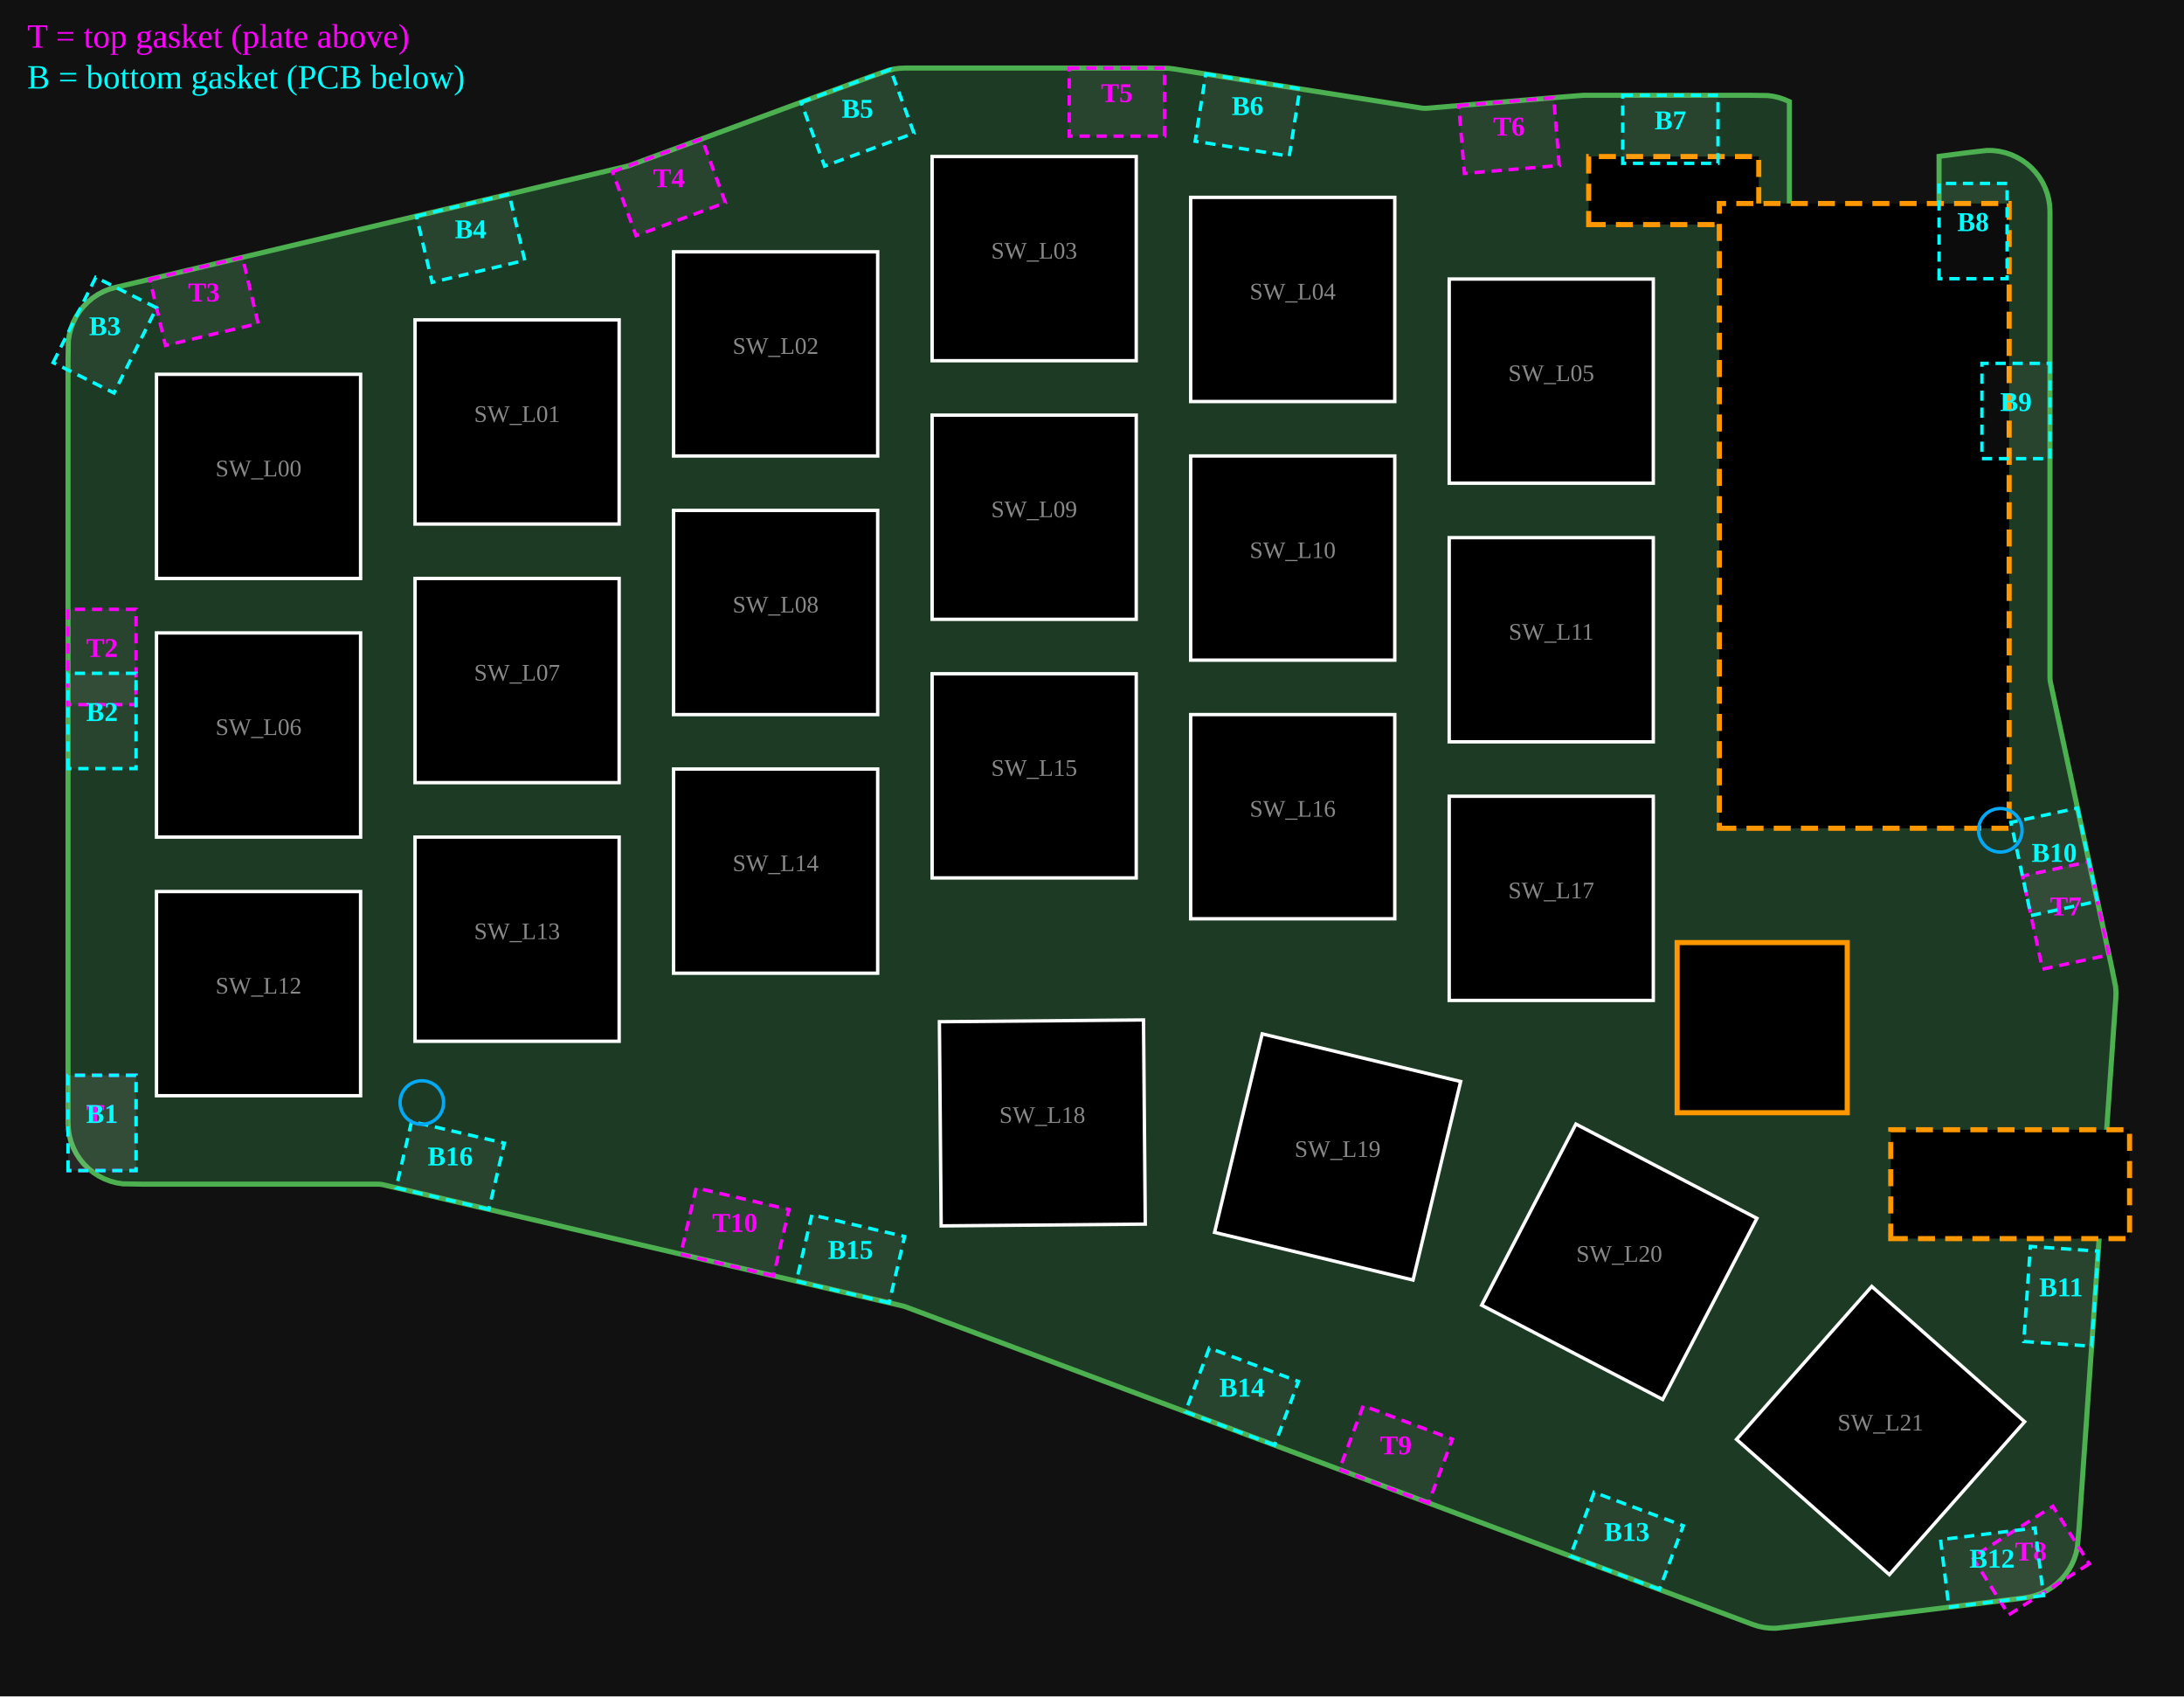
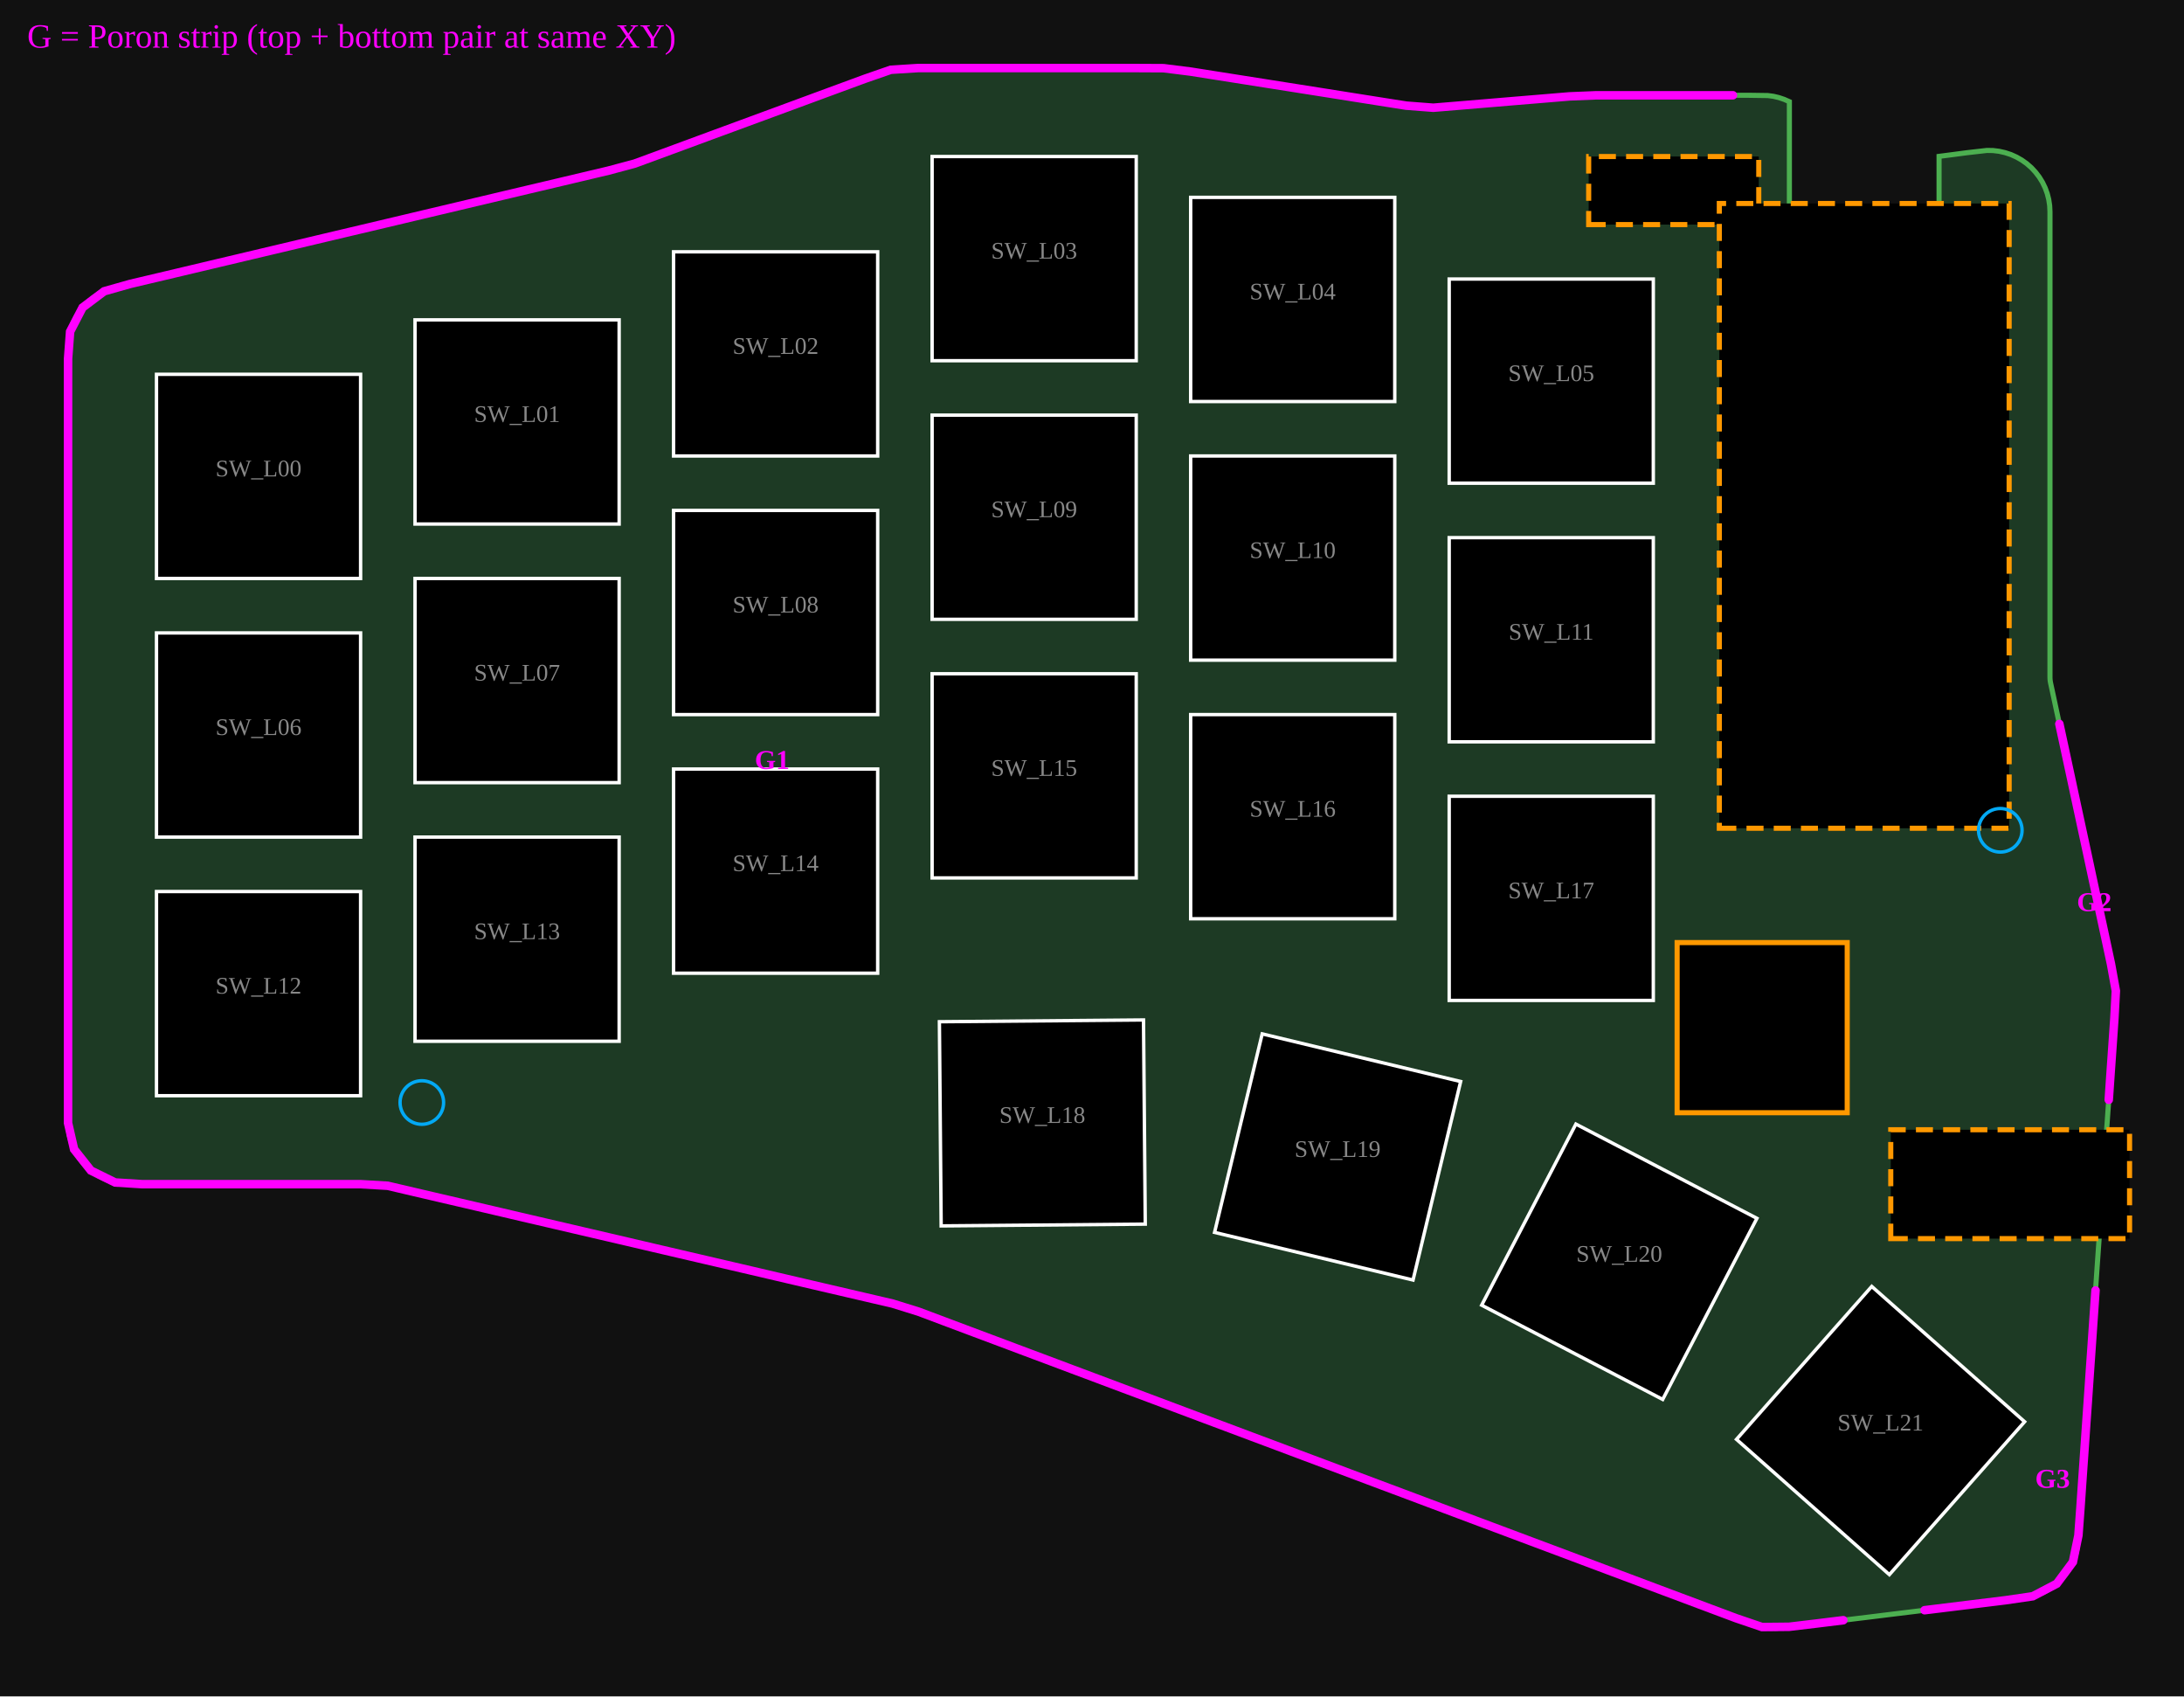
<svg xmlns="http://www.w3.org/2000/svg" width="642.0" height="498.51" viewBox="0 0 642.0 498.51">
  <rect width="642.0" height="498.51" fill="#111" />
  <polygon points="20.0,330.0 20.0,326.0 20.0,322.0 20.0,318.0 20.0,314.0 20.0,310.0 20.0,306.0 20.0,302.0 20.0,298.0 20.0,294.0 20.0,290.0 20.0,286.0 20.0,282.0 20.0,278.0 20.0,274.0 20.0,270.0 20.0,266.0 20.0,262.0 20.0,258.0 20.0,254.0 20.0,250.0 20.0,246.0 20.0,242.0 20.0,238.0 20.0,234.0 20.0,230.0 20.0,226.0 20.0,222.0 20.0,218.0 20.0,214.0 20.0,210.0 20.0,206.0 20.0,202.0 20.0,198.0 20.0,194.0 20.0,190.0 20.0,186.0 20.0,182.0 20.0,178.0 20.0,174.0 20.0,170.0 20.0,166.0 20.0,162.0 20.0,158.0 20.0,154.0 20.0,150.0 20.0,146.0 20.0,142.0 20.0,138.0 20.0,134.0 20.0,130.0 20.0,126.0 20.0,122.0 20.0,118.0 20.0,114.0 20.0,110.0 20.0,106.0 20.1,100.15 20.38,98.32 20.85,96.53 21.5,94.8 22.33,93.14 23.32,91.58 24.48,90.12 25.77,88.8 27.19,87.61 28.72,86.58 30.36,85.7 32.07,85.0 33.85,84.48 33.85,84.48 37.81,83.55 41.77,82.61 45.73,81.67 49.69,80.73 53.65,79.79 57.61,78.86 61.57,77.92 65.53,76.98 69.49,76.04 73.45,75.11 77.41,74.17 81.37,73.23 85.33,72.29 89.29,71.35 93.25,70.42 97.21,69.48 101.17,68.54 105.13,67.6 109.09,66.66 113.05,65.73 117.01,64.79 120.97,63.85 124.93,62.91 128.89,61.97 132.85,61.04 136.81,60.1 140.77,59.16 144.73,58.22 148.69,57.29 152.65,56.35 156.61,55.41 160.57,54.47 164.53,53.53 168.49,52.6 172.45,51.66 176.41,50.72 180.37,49.78 184.33,48.84 184.79,48.72 185.25,48.57 189.17,47.12 193.09,45.68 197.02,44.23 200.94,42.79 204.86,41.34 208.78,39.9 212.71,38.45 216.63,37.01 220.55,35.56 224.47,34.12 228.4,32.67 232.32,31.22 236.24,29.78 240.16,28.33 244.09,26.89 248.01,25.44 251.93,24.0 255.85,22.55 261.29,20.63 262.84,20.28 264.41,20.07 266.0,20.0 266.0,20.0 270.0,20.0 274.0,20.0 278.0,20.0 282.0,20.0 286.0,20.0 290.0,20.0 294.0,20.0 298.0,20.0 302.0,20.0 306.0,20.0 310.0,20.0 314.0,20.0 318.0,20.0 322.0,20.0 326.0,20.0 330.0,20.0 334.0,20.0 338.0,20.0 343.41,20.06 344.81,20.22 344.81,20.22 348.86,20.86 352.91,21.5 356.96,22.14 361.01,22.78 365.06,23.42 369.11,24.06 373.16,24.7 377.21,25.34 381.26,25.98 385.31,26.62 389.36,27.26 393.41,27.89 397.46,28.53 401.51,29.17 405.56,29.81 409.61,30.45 413.66,31.09 417.71,31.73 418.35,31.81 418.99,31.83 419.63,31.8 423.71,31.46 427.79,31.12 431.87,30.78 435.95,30.44 440.03,30.1 444.11,29.76 448.19,29.42 452.27,29.08 456.34,28.74 460.42,28.4 465.25,28.02 466.0,28.0 466.0,28.0 470.0,28.0 474.0,28.0 478.0,28.0 482.0,28.0 486.0,28.0 490.0,28.0 494.0,28.0 498.0,28.0 502.0,28.0 506.0,28.0 510.0,28.0 514.0,28.0 519.66,28.08 521.3,28.3 522.91,28.68 524.48,29.21 526.0,29.88 526.0,29.88 526.0,33.99 526.0,38.1 526.0,42.21 526.0,46.33 526.0,50.44 526.0,54.55 526.0,58.66 526.0,62.78 526.0,66.89 526.0,71.0 530.0,71.0 534.0,71.0 538.0,71.0 542.0,71.0 546.0,71.0 550.0,71.0 554.0,71.0 558.0,71.0 562.0,71.0 566.0,71.0 570.0,71.0 570.0,66.82 570.0,62.65 570.0,58.47 570.0,54.3 570.0,50.12 570.0,45.95 574.09,45.42 578.18,44.88 584.07,44.21 585.87,44.24 587.66,44.46 589.41,44.86 591.12,45.42 592.76,46.16 594.32,47.05 595.79,48.1 597.14,49.28 598.36,50.6 599.46,52.04 600.4,53.57 601.18,55.19 601.8,56.88 602.24,58.62 602.51,60.4 602.6,62.2 602.6,62.2 602.6,66.22 602.6,70.25 602.6,74.27 602.6,78.3 602.6,82.32 602.6,86.35 602.6,90.37 602.6,94.4 602.6,98.42 602.6,102.45 602.6,106.47 602.6,110.5 602.6,114.52 602.6,118.54 602.6,122.57 602.6,126.59 602.6,130.62 602.6,134.64 602.6,138.67 602.6,142.69 602.6,146.72 602.6,150.74 602.6,154.77 602.6,158.79 602.6,162.81 602.6,166.84 602.6,170.86 602.6,174.89 602.6,178.91 602.6,182.94 602.6,186.96 602.6,190.99 602.6,195.01 602.6,199.04 602.62,199.6 602.68,200.16 602.78,200.72 603.64,204.69 604.49,208.67 605.35,212.65 606.2,216.63 607.06,220.6 607.91,224.58 608.77,228.56 609.62,232.53 610.48,236.51 611.33,240.49 612.19,244.47 613.04,248.44 613.9,252.42 614.75,256.4 615.61,260.38 616.46,264.35 617.32,268.33 618.17,272.31 619.03,276.28 619.89,280.26 620.74,284.24 621.88,289.88 622.0,291.56 621.96,293.25 621.96,293.25 621.68,297.24 621.4,301.23 621.12,305.23 620.85,309.22 620.57,313.21 620.29,317.21 620.02,321.2 619.74,325.19 619.46,329.19 619.18,333.18 618.91,337.17 618.63,341.17 618.35,345.16 618.08,349.15 617.8,353.14 617.52,357.14 617.25,361.13 616.97,365.12 616.69,369.12 616.41,373.11 616.14,377.1 615.86,381.1 615.58,385.09 615.31,389.08 615.03,393.08 614.75,397.07 614.47,401.06 614.2,405.05 613.92,409.05 613.64,413.04 613.37,417.03 613.09,421.03 612.81,425.02 612.53,429.01 612.26,433.01 611.98,437.0 611.7,440.99 611.43,444.99 611.15,448.98 610.66,454.73 610.28,456.46 609.73,458.15 609.02,459.77 608.15,461.31 607.13,462.76 605.98,464.11 604.7,465.34 603.3,466.43 601.8,467.38 600.22,468.18 598.57,468.81 596.86,469.29 595.11,469.59 595.11,469.59 590.91,470.11 586.71,470.62 582.5,471.14 578.3,471.66 574.1,472.17 569.9,472.69 565.7,473.21 561.49,473.73 557.29,474.24 553.09,474.76 548.89,475.28 544.68,475.79 540.48,476.31 536.28,476.83 532.08,477.35 527.87,477.86 521.95,478.51 520.22,478.47 518.5,478.27 516.8,477.9 515.16,477.37 515.16,477.37 511.39,475.95 507.61,474.54 503.84,473.13 500.07,471.71 496.3,470.3 492.53,468.89 488.76,467.47 484.99,466.06 481.22,464.65 477.45,463.23 473.68,461.82 469.91,460.41 466.14,458.99 462.37,457.58 458.6,456.17 454.83,454.75 451.06,453.34 447.29,451.92 443.52,450.51 439.75,449.1 435.97,447.68 432.2,446.27 428.43,444.86 424.66,443.44 420.89,442.03 417.12,440.62 413.35,439.2 409.58,437.79 405.81,436.38 402.04,434.96 398.27,433.55 394.5,432.14 390.73,430.72 386.96,429.31 383.19,427.89 379.42,426.48 375.65,425.07 371.88,423.65 368.1,422.24 364.33,420.83 360.56,419.41 356.79,418.0 353.02,416.59 349.25,415.17 345.48,413.76 341.71,412.35 337.94,410.93 334.17,409.52 330.4,408.11 326.63,406.69 322.86,405.28 319.09,403.87 315.32,402.45 311.55,401.04 307.78,399.62 304.01,398.21 300.23,396.8 296.46,395.38 292.69,393.97 288.92,392.56 285.15,391.14 281.38,389.73 277.61,388.32 273.84,386.9 270.07,385.49 266.3,384.08 265.81,383.91 265.31,383.78 261.4,382.86 257.49,381.95 253.58,381.04 249.67,380.13 245.76,379.22 241.85,378.3 237.94,377.39 234.03,376.48 230.12,375.57 226.21,374.66 222.3,373.74 218.39,372.83 214.48,371.92 210.57,371.01 206.66,370.1 202.75,369.18 198.84,368.27 194.93,367.36 191.02,366.45 187.11,365.54 183.2,364.62 179.29,363.71 175.38,362.8 171.47,361.89 167.56,360.98 163.65,360.06 159.74,359.15 155.83,358.24 151.92,357.33 148.01,356.42 144.1,355.5 140.19,354.59 136.28,353.68 132.37,352.77 128.46,351.86 124.55,350.94 120.64,350.03 116.73,349.12 112.82,348.21 112.22,348.09 111.62,348.02 111.01,348.0 106.95,348.0 102.9,348.0 98.84,348.0 94.78,348.0 90.73,348.0 86.67,348.0 82.62,348.0 78.56,348.0 74.5,348.0 70.45,348.0 66.39,348.0 62.34,348.0 58.28,348.0 54.22,348.0 50.17,348.0 46.11,348.0 42.06,348.0 36.12,347.9 34.26,347.61 32.44,347.12 30.68,346.44 29.0,345.59 27.42,344.56 25.96,343.38 24.62,342.04 23.44,340.58 22.41,339.0 21.56,337.32 20.88,335.56 20.39,333.74 20.1,331.88 20.0,330.0" fill="#1d3a24" stroke="#4caf50" stroke-width="1.5" />
  <polygon points="46.0,170.0 106.0,170.0 106.0,110.0 46.0,110.0" fill="#000" stroke="#fff" stroke-width="1" />
  <polygon points="122.0,154.0 182.0,154.0 182.0,94.0 122.0,94.0" fill="#000" stroke="#fff" stroke-width="1" />
  <polygon points="198.0,134.0 258.0,134.0 258.0,74.0 198.0,74.0" fill="#000" stroke="#fff" stroke-width="1" />
  <polygon points="274.0,106.0 334.0,106.0 334.0,46.0 274.0,46.0" fill="#000" stroke="#fff" stroke-width="1" />
  <polygon points="350.0,118.0 410.0,118.0 410.0,58.0 350.0,58.0" fill="#000" stroke="#fff" stroke-width="1" />
  <polygon points="426.0,142.0 486.0,142.0 486.0,82.0 426.0,82.0" fill="#000" stroke="#fff" stroke-width="1" />
  <polygon points="46.0,246.0 106.0,246.0 106.0,186.0 46.0,186.0" fill="#000" stroke="#fff" stroke-width="1" />
  <polygon points="122.0,230.0 182.0,230.0 182.0,170.0 122.0,170.0" fill="#000" stroke="#fff" stroke-width="1" />
  <polygon points="198.0,210.0 258.0,210.0 258.0,150.0 198.0,150.0" fill="#000" stroke="#fff" stroke-width="1" />
  <polygon points="274.0,182.0 334.0,182.0 334.0,122.0 274.0,122.0" fill="#000" stroke="#fff" stroke-width="1" />
  <polygon points="350.0,194.0 410.0,194.0 410.0,134.0 350.0,134.0" fill="#000" stroke="#fff" stroke-width="1" />
  <polygon points="426.0,218.0 486.0,218.0 486.0,158.0 426.0,158.0" fill="#000" stroke="#fff" stroke-width="1" />
  <polygon points="46.0,322.0 106.0,322.0 106.0,262.0 46.0,262.0" fill="#000" stroke="#fff" stroke-width="1" />
  <polygon points="122.0,306.0 182.0,306.0 182.0,246.0 122.0,246.0" fill="#000" stroke="#fff" stroke-width="1" />
  <polygon points="198.0,286.0 258.0,286.0 258.0,226.0 198.0,226.0" fill="#000" stroke="#fff" stroke-width="1" />
  <polygon points="274.0,258.0 334.0,258.0 334.0,198.0 274.0,198.0" fill="#000" stroke="#fff" stroke-width="1" />
  <polygon points="350.0,270.0 410.0,270.0 410.0,210.0 350.0,210.0" fill="#000" stroke="#fff" stroke-width="1" />
  <polygon points="426.0,294.0 486.0,294.0 486.0,234.0 426.0,234.0" fill="#000" stroke="#fff" stroke-width="1" />
  <polygon points="276.66,360.26 336.66,359.74 336.14,299.74 276.14,300.26" fill="#000" stroke="#fff" stroke-width="1" />
  <polygon points="357.03,362.17 415.37,376.17 429.37,317.83 371.03,303.83" fill="#000" stroke="#fff" stroke-width="1" />
  <polygon points="435.54,383.56 488.76,411.26 516.46,358.04 463.24,330.34" fill="#000" stroke="#fff" stroke-width="1" />
  <polygon points="510.45,422.99 555.39,462.75 595.15,417.81 550.21,378.05" fill="#000" stroke="#fff" stroke-width="1" />
  <polygon points="467.0,66.0 517.0,66.0 517.0,46.0 467.0,46.0" fill="#000" stroke="#ff9800" stroke-width="1.5" stroke-dasharray="5,3" />
  <polygon points="505.4,243.4 590.6,243.4 590.6,59.8 505.4,59.8" fill="#000" stroke="#ff9800" stroke-width="1.5" stroke-dasharray="5,3" />
  <polygon points="555.8,364.0 626.0,364.0 626.0,332.0 555.8,332.0" fill="#000" stroke="#ff9800" stroke-width="1.5" stroke-dasharray="5,3" />
  <polygon points="493.0,327.0 543.0,327.0 543.0,277.0 493.0,277.0" fill="#000" stroke="#ff9800" stroke-width="1.5" />
-   <polygon points="20.0,344.0 20.0,316.0 40.0,316.0 40.0,344.0" fill="rgba(255,255,255,0.05)" stroke="#f0f" stroke-width="1" stroke-dasharray="3,2" />
-   <text x="30.0" y="330.0" fill="#f0f" font-size="8" font-weight="bold" text-anchor="middle">T1</text>
-   <polygon points="20.0,207.07 20.0,179.07 40.0,179.07 40.0,207.07" fill="rgba(255,255,255,0.05)" stroke="#f0f" stroke-width="1" stroke-dasharray="3,2" />
-   <text x="30.0" y="193.07" fill="#f0f" font-size="8" font-weight="bold" text-anchor="middle">T2</text>
-   <polygon points="44.03,82.07 71.28,75.62 75.89,95.08 48.64,101.53" fill="rgba(255,255,255,0.05)" stroke="#f0f" stroke-width="1" stroke-dasharray="3,2" />
-   <text x="59.96" y="88.58" fill="#f0f" font-size="8" font-weight="bold" text-anchor="middle">T3</text>
-   <polygon points="180.06,50.48 206.34,40.8 213.25,59.56 186.98,69.25" fill="rgba(255,255,255,0.05)" stroke="#f0f" stroke-width="1" stroke-dasharray="3,2" />
-   <text x="196.66" y="55.02" fill="#f0f" font-size="8" font-weight="bold" text-anchor="middle">T4</text>
-   <polygon points="314.31,20.0 342.31,20.0 342.31,40.0 314.31,40.0" fill="rgba(255,255,255,0.05)" stroke="#f0f" stroke-width="1" stroke-dasharray="3,2" />
-   <text x="328.31" y="30.0" fill="#f0f" font-size="8" font-weight="bold" text-anchor="middle">T5</text>
-   <polygon points="428.81,31.04 456.71,28.71 458.37,48.64 430.47,50.97" fill="rgba(255,255,255,0.05)" stroke="#f0f" stroke-width="1" stroke-dasharray="3,2" />
-   <text x="443.59" y="39.84" fill="#f0f" font-size="8" font-weight="bold" text-anchor="middle">T6</text>
-   <polygon points="614.07,253.23 619.96,280.61 600.41,284.81 594.52,257.44" fill="rgba(255,255,255,0.05)" stroke="#f0f" stroke-width="1" stroke-dasharray="3,2" />
-   <text x="607.24" y="269.02" fill="#f0f" font-size="8" font-weight="bold" text-anchor="middle">T7</text>
-   <polygon points="614.15,459.55 590.5,474.54 579.8,457.64 603.45,442.66" fill="rgba(255,255,255,0.05)" stroke="#f0f" stroke-width="1" stroke-dasharray="3,2" />
-   <text x="596.98" y="458.6" fill="#f0f" font-size="8" font-weight="bold" text-anchor="middle">T8</text>
-   <polygon points="419.93,441.67 393.71,431.84 400.73,413.11 426.95,422.94" fill="rgba(255,255,255,0.05)" stroke="#f0f" stroke-width="1" stroke-dasharray="3,2" />
-   <text x="410.33" y="427.39" fill="#f0f" font-size="8" font-weight="bold" text-anchor="middle">T9</text>
-   <polygon points="227.38,374.93 200.11,368.57 204.66,349.09 231.93,355.45" fill="rgba(255,255,255,0.05)" stroke="#f0f" stroke-width="1" stroke-dasharray="3,2" />
-   <text x="216.02" y="362.01" fill="#f0f" font-size="8" font-weight="bold" text-anchor="middle">T10</text>
-   <polygon points="20.0,344.0 20.0,316.0 40.0,316.0 40.0,344.0" fill="rgba(255,255,255,0.05)" stroke="#0ff" stroke-width="1" stroke-dasharray="3,2" />
-   <text x="30.0" y="330.0" fill="#0ff" font-size="8" font-weight="bold" text-anchor="middle">B1</text>
-   <polygon points="20.0,225.87 20.0,197.87 40.0,197.87 40.0,225.87" fill="rgba(255,255,255,0.05)" stroke="#0ff" stroke-width="1" stroke-dasharray="3,2" />
-   <text x="30.0" y="211.87" fill="#0ff" font-size="8" font-weight="bold" text-anchor="middle">B2</text>
-   <polygon points="15.63,106.55 28.15,81.51 46.04,90.45 33.52,115.49" fill="rgba(255,255,255,0.05)" stroke="#0ff" stroke-width="1" stroke-dasharray="3,2" />
-   <text x="30.83" y="98.5" fill="#0ff" font-size="8" font-weight="bold" text-anchor="middle">B3</text>
-   <polygon points="122.41,63.51 149.66,57.06 154.26,76.52 127.02,82.97" fill="rgba(255,255,255,0.05)" stroke="#0ff" stroke-width="1" stroke-dasharray="3,2" />
-   <text x="138.34" y="70.01" fill="#0ff" font-size="8" font-weight="bold" text-anchor="middle">B4</text>
-   <polygon points="235.49,30.06 261.76,20.38 268.67,39.14 242.4,48.82" fill="rgba(255,255,255,0.05)" stroke="#0ff" stroke-width="1" stroke-dasharray="3,2" />
-   <text x="252.08" y="34.6" fill="#0ff" font-size="8" font-weight="bold" text-anchor="middle">B5</text>
-   <polygon points="354.45,21.74 382.11,26.11 378.99,45.87 351.33,41.5" fill="rgba(255,255,255,0.05)" stroke="#0ff" stroke-width="1" stroke-dasharray="3,2" />
-   <text x="366.72" y="33.8" fill="#0ff" font-size="8" font-weight="bold" text-anchor="middle">B6</text>
-   <polygon points="477.01,28.0 505.01,28.0 505.01,48.0 477.01,48.0" fill="rgba(255,255,255,0.05)" stroke="#0ff" stroke-width="1" stroke-dasharray="3,2" />
-   <text x="491.01" y="38.0" fill="#0ff" font-size="8" font-weight="bold" text-anchor="middle">B7</text>
-   <polygon points="570.0,81.9 570.0,53.9 590.0,53.9 590.0,81.9" fill="rgba(255,255,255,0.05)" stroke="#0ff" stroke-width="1" stroke-dasharray="3,2" />
-   <text x="580.0" y="67.9" fill="#0ff" font-size="8" font-weight="bold" text-anchor="middle">B8</text>
-   <polygon points="602.6,106.78 602.6,134.78 582.6,134.78 582.6,106.78" fill="rgba(255,255,255,0.05)" stroke="#0ff" stroke-width="1" stroke-dasharray="3,2" />
-   <text x="592.6" y="120.78" fill="#0ff" font-size="8" font-weight="bold" text-anchor="middle">B9</text>
-   <polygon points="610.69,237.48 616.57,264.86 597.02,269.06 591.13,241.69" fill="rgba(255,255,255,0.05)" stroke="#0ff" stroke-width="1" stroke-dasharray="3,2" />
-   <text x="603.85" y="253.27" fill="#0ff" font-size="8" font-weight="bold" text-anchor="middle">B10</text>
-   <polygon points="616.79,367.68 614.85,395.61 594.9,394.22 596.84,366.29" fill="rgba(255,255,255,0.05)" stroke="#0ff" stroke-width="1" stroke-dasharray="3,2" />
-   <text x="605.85" y="380.95" fill="#0ff" font-size="8" font-weight="bold" text-anchor="middle">B11</text>
-   <polygon points="600.67,468.9 572.88,472.32 570.44,452.47 598.23,449.05" fill="rgba(255,255,255,0.05)" stroke="#0ff" stroke-width="1" stroke-dasharray="3,2" />
-   <text x="585.56" y="460.69" fill="#0ff" font-size="8" font-weight="bold" text-anchor="middle">B12</text>
-   <polygon points="487.8,467.11 461.59,457.29 468.61,438.56 494.82,448.39" fill="rgba(255,255,255,0.05)" stroke="#0ff" stroke-width="1" stroke-dasharray="3,2" />
-   <text x="478.21" y="452.84" fill="#0ff" font-size="8" font-weight="bold" text-anchor="middle">B13</text>
-   <polygon points="374.67,424.7 348.46,414.88 355.48,396.15 381.7,405.98" fill="rgba(255,255,255,0.05)" stroke="#0ff" stroke-width="1" stroke-dasharray="3,2" />
-   <text x="365.08" y="410.43" fill="#0ff" font-size="8" font-weight="bold" text-anchor="middle">B14</text>
-   <polygon points="261.37,382.86 234.1,376.5 238.65,357.02 265.92,363.38" fill="rgba(255,255,255,0.05)" stroke="#0ff" stroke-width="1" stroke-dasharray="3,2" />
-   <text x="250.01" y="369.94" fill="#0ff" font-size="8" font-weight="bold" text-anchor="middle">B15</text>
-   <polygon points="143.71,355.41 116.45,349.05 120.99,329.58 148.26,335.94" fill="rgba(255,255,255,0.05)" stroke="#0ff" stroke-width="1" stroke-dasharray="3,2" />
-   <text x="132.35" y="342.49" fill="#0ff" font-size="8" font-weight="bold" text-anchor="middle">B16</text>
-   <text x="8" y="14" fill="#f0f" font-size="10">T = top gasket (plate above)</text>
-   <text x="8" y="26" fill="#0ff" font-size="10">B = bottom gasket (PCB below)</text>
+   <polyline points="541.85,476.14 533.89,477.12 525.93,478.07 517.96,478.15 510.37,475.57 502.86,472.76 495.35,469.94 487.84,467.13 480.33,464.31 472.82,461.5 465.31,458.68 457.8,455.86 450.29,453.05 442.77,450.23 435.26,447.42 427.75,444.6 420.24,441.79 412.73,438.97 405.22,436.16 397.71,433.34 390.2,430.52 382.69,427.71 375.18,424.89 367.67,422.08 360.16,419.26 352.65,416.45 345.14,413.63 337.63,410.81 330.11,408.0 322.6,405.18 315.09,402.37 307.58,399.55 300.07,396.74 292.56,393.92 285.05,391.11 277.54,388.29 270.03,385.47 262.38,383.09 254.57,381.27 246.76,379.45 238.95,377.63 231.14,375.81 223.33,373.98 215.52,372.16 207.7,370.34 199.89,368.52 192.08,366.7 184.27,364.87 176.46,363.05 168.65,361.23 160.84,359.41 153.03,357.59 145.21,355.76 137.4,353.94 129.59,352.12 121.78,350.3 113.97,348.47 105.99,348.0 97.97,348.0 89.95,348.0 81.93,348.0 73.91,348.0 65.89,348.0 57.87,348.0 49.85,348.0 41.82,348.0 33.84,347.5 26.71,343.99 21.78,337.75 20.0,330.0 20.0,321.98 20.0,313.96 20.0,305.94 20.0,297.92 20.0,289.89 20.0,281.87 20.0,273.85 20.0,265.83 20.0,257.81 20.0,249.79 20.0,241.77 20.0,233.75 20.0,225.73 20.0,217.7 20.0,209.68 20.0,201.66 20.0,193.64 20.0,185.62 20.0,177.6 20.0,169.58 20.0,161.56 20.0,153.54 20.0,145.51 20.0,137.49 20.0,129.47 20.0,121.45 20.0,113.43 20.01,105.41 20.61,97.44 24.27,90.38 30.62,85.6 38.33,83.42 46.13,81.58 53.94,79.73 61.74,77.88 69.55,76.03 77.35,74.18 85.16,72.33 92.96,70.48 100.77,68.63 108.57,66.79 116.38,64.94 124.18,63.09 131.99,61.24 139.79,59.39 147.6,57.54 155.4,55.69 163.21,53.85 171.01,52.0 178.82,50.15 186.56,48.08 194.09,45.31 201.61,42.54 209.14,39.76 216.67,36.99 224.19,34.22 231.72,31.45 239.25,28.67 246.77,25.9 254.3,23.13 261.87,20.5 269.85,20.0 277.88,20.0 285.9,20.0 293.92,20.0 301.94,20.0 309.96,20.0 317.98,20.0 326.0,20.0 334.02,20.0 342.04,20.04 349.99,21.04 357.91,22.29 365.84,23.54 373.76,24.79 381.68,26.04 389.61,27.29 397.53,28.55 405.45,29.8 413.37,31.05 421.33,31.66 429.32,31.0 437.32,30.33 445.31,29.66 453.3,29.0 461.3,28.33 469.31,28.0 477.33,28.0 485.35,28.0 493.37,28.0 501.39,28.0 509.41,28.0" fill="none" stroke="#f0f" stroke-width="2.5" stroke-linecap="round" />
+   <text x="226.98" y="225.98" fill="#f0f" font-size="8" font-weight="bold" text-anchor="middle">G1</text>
+   <polyline points="605.36,212.74 607.05,220.58 608.74,228.42 610.42,236.26 612.11,244.1 613.8,251.94 615.48,259.79 617.17,267.63 618.86,275.47 620.54,283.31 621.97,291.2 621.54,299.2 620.99,307.2 620.43,315.2 619.88,323.21" fill="none" stroke="#f0f" stroke-width="2.5" stroke-linecap="round" />
+   <text x="615.62" y="267.75" fill="#f0f" font-size="8" font-weight="bold" text-anchor="middle">G2</text>
+   <polyline points="615.99,379.22 615.43,387.22 614.88,395.22 614.32,403.22 613.77,411.23 613.21,419.23 612.66,427.23 612.1,435.23 611.55,443.23 610.96,451.23 609.34,459.03 604.6,465.41 597.55,469.1 589.62,470.26 581.66,471.24 573.7,472.22 565.74,473.2" fill="none" stroke="#f0f" stroke-width="2.5" stroke-linecap="round" />
+   <text x="603.36" y="437.22" fill="#f0f" font-size="8" font-weight="bold" text-anchor="middle">G3</text>
+   <text x="8" y="14" fill="#f0f" font-size="10">G = Poron strip (top + bottom pair at same XY)</text>
  <circle cx="124.0" cy="324.0" r="6.4" fill="none" stroke="#03a9f4" stroke-width="1" />
  <circle cx="588.0" cy="244.0" r="6.4" fill="none" stroke="#03a9f4" stroke-width="1" />
  <text x="76.0" y="140.0" fill="#888" font-size="7" text-anchor="middle">SW_L00</text>
  <text x="152.0" y="124.0" fill="#888" font-size="7" text-anchor="middle">SW_L01</text>
  <text x="228.0" y="104.0" fill="#888" font-size="7" text-anchor="middle">SW_L02</text>
  <text x="304.0" y="76.0" fill="#888" font-size="7" text-anchor="middle">SW_L03</text>
  <text x="380.0" y="88.0" fill="#888" font-size="7" text-anchor="middle">SW_L04</text>
  <text x="456.0" y="112.0" fill="#888" font-size="7" text-anchor="middle">SW_L05</text>
  <text x="76.0" y="216.0" fill="#888" font-size="7" text-anchor="middle">SW_L06</text>
  <text x="152.0" y="200.0" fill="#888" font-size="7" text-anchor="middle">SW_L07</text>
  <text x="228.0" y="180.0" fill="#888" font-size="7" text-anchor="middle">SW_L08</text>
  <text x="304.0" y="152.0" fill="#888" font-size="7" text-anchor="middle">SW_L09</text>
  <text x="380.0" y="164.0" fill="#888" font-size="7" text-anchor="middle">SW_L10</text>
  <text x="456.0" y="188.0" fill="#888" font-size="7" text-anchor="middle">SW_L11</text>
  <text x="76.0" y="292.0" fill="#888" font-size="7" text-anchor="middle">SW_L12</text>
  <text x="152.0" y="276.0" fill="#888" font-size="7" text-anchor="middle">SW_L13</text>
  <text x="228.0" y="256.0" fill="#888" font-size="7" text-anchor="middle">SW_L14</text>
  <text x="304.0" y="228.0" fill="#888" font-size="7" text-anchor="middle">SW_L15</text>
  <text x="380.0" y="240.0" fill="#888" font-size="7" text-anchor="middle">SW_L16</text>
  <text x="456.0" y="264.0" fill="#888" font-size="7" text-anchor="middle">SW_L17</text>
  <text x="306.4" y="330.0" fill="#888" font-size="7" text-anchor="middle">SW_L18</text>
  <text x="393.2" y="340.0" fill="#888" font-size="7" text-anchor="middle">SW_L19</text>
  <text x="476.0" y="370.8" fill="#888" font-size="7" text-anchor="middle">SW_L20</text>
  <text x="552.8" y="420.4" fill="#888" font-size="7" text-anchor="middle">SW_L21</text>
</svg>
